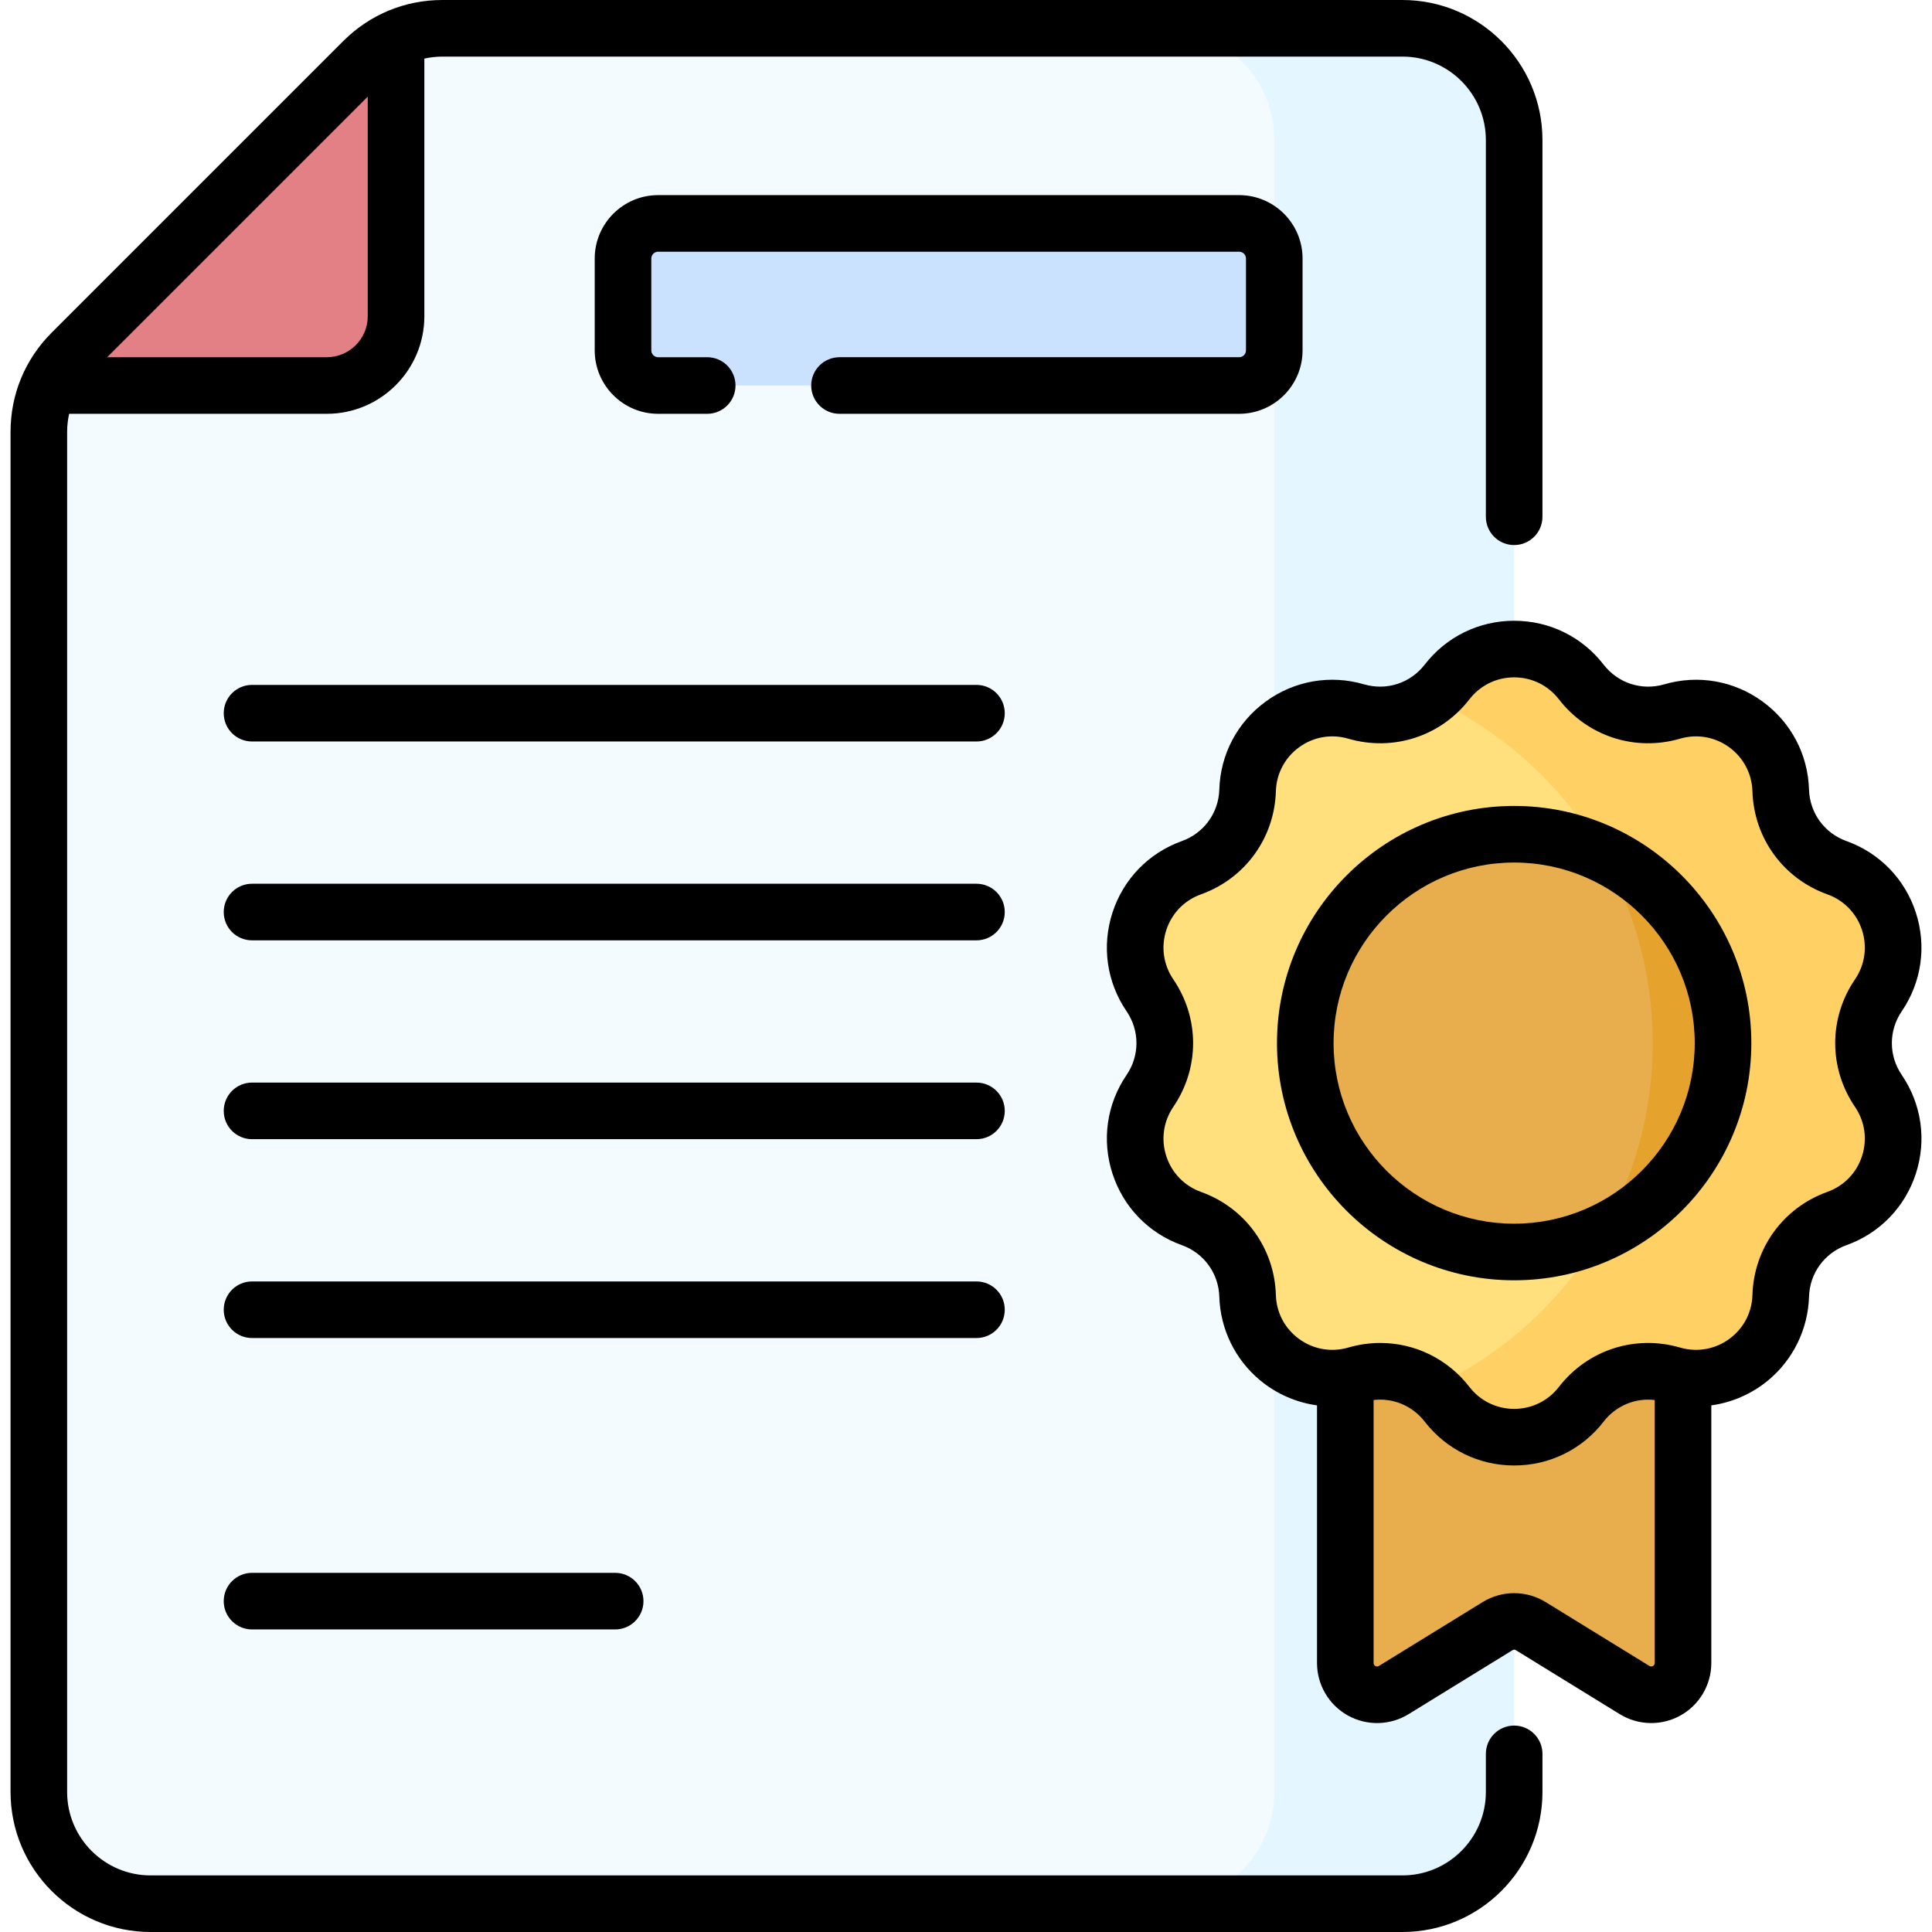
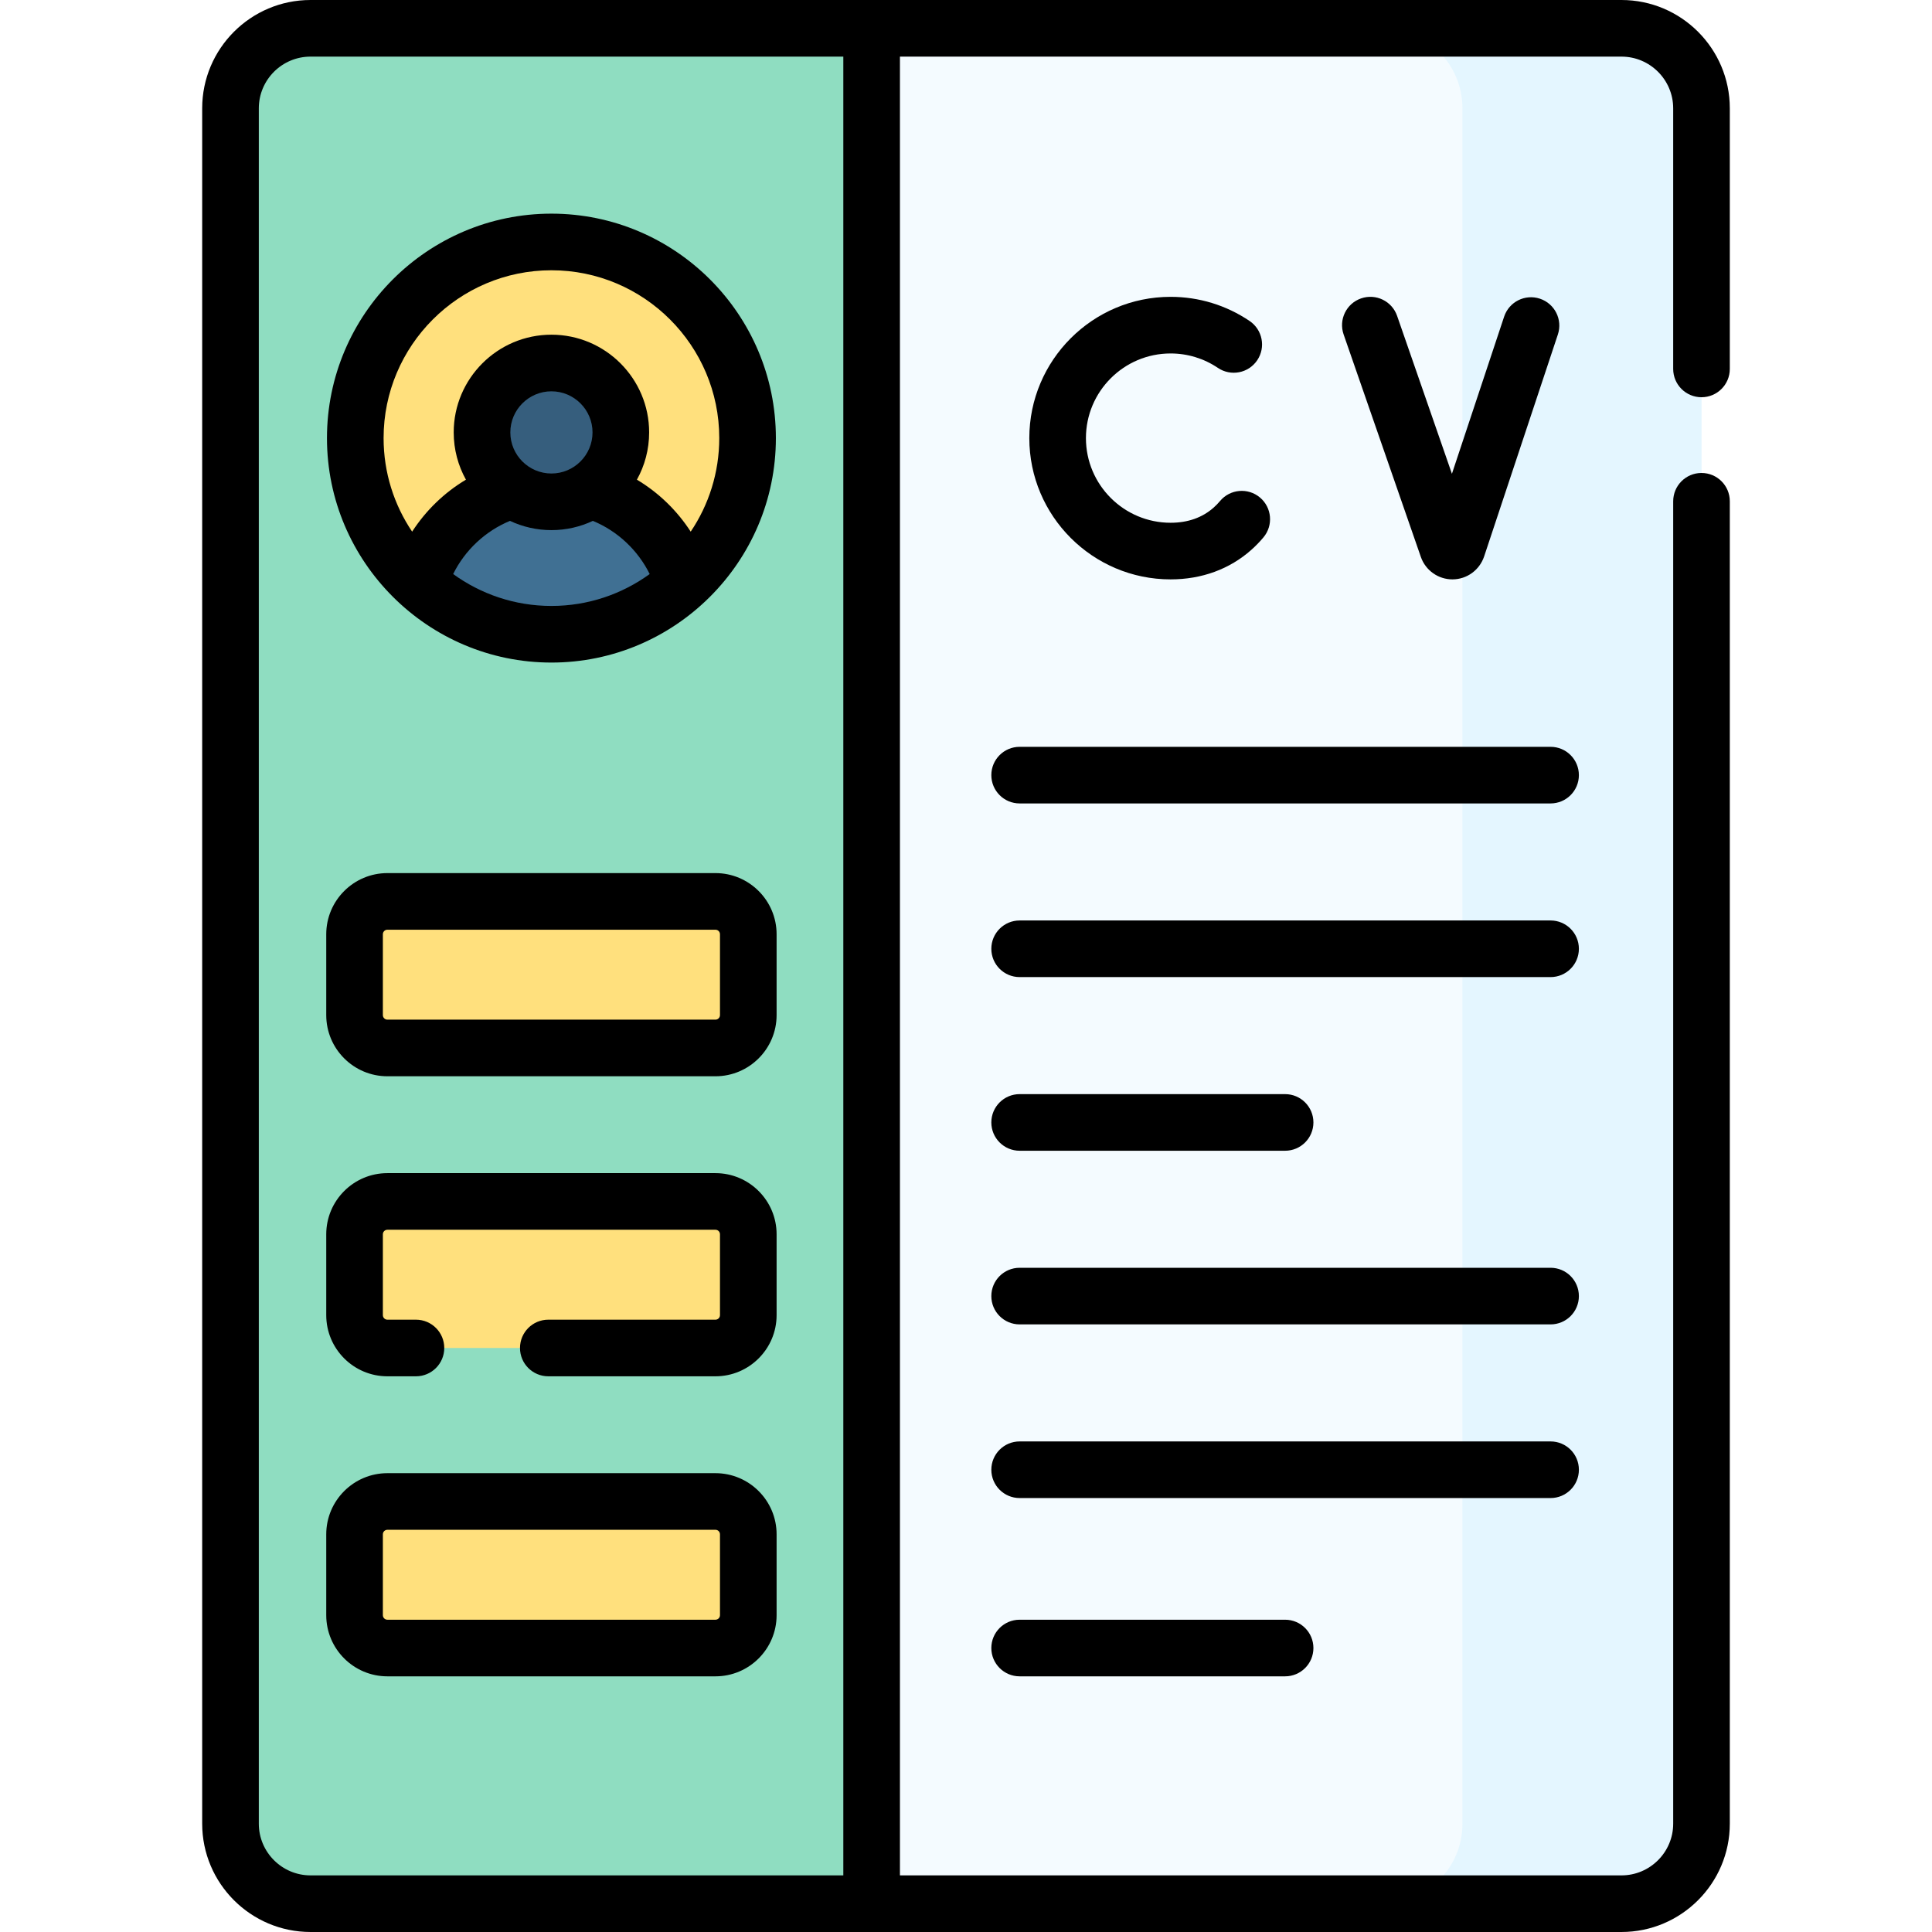
<svg xmlns="http://www.w3.org/2000/svg" id="Capa_1" enable-background="new 0 0 512 512" height="512" viewBox="0 0 512 512" width="512">
  <g>
    <g>
      <g>
        <g>
          <g>
            <g>
              <g>
-                 <path d="m117.222 7.499h254.439c16.351 0 29.606 13.255 29.606 29.606v437.789c0 16.351-13.255 29.606-29.606 29.606h-331.762c-16.351 0-29.606-13.255-29.606-29.606v-360.465c0-7.852 3.119-15.383 8.672-20.935l77.323-77.323c5.552-5.553 13.082-8.672 20.934-8.672z" fill="#f4fbff" />
-                 <path d="m371.661 7.499h-63.573c16.351 0 29.606 13.255 29.606 29.606v437.789c0 16.351-13.255 29.606-29.606 29.606h63.573c16.351 0 29.606-13.255 29.606-29.606v-437.788c.001-16.352-13.255-29.607-29.606-29.607z" fill="#e4f6ff" />
-                 <path d="m18.965 93.494 77.323-77.323c2.532-2.532 5.475-4.557 8.672-6.012v73.651c0 10.137-8.218 18.355-18.355 18.355h-73.652c1.455-3.197 3.48-6.14 6.012-8.671z" fill="#e28086" />
+                 <g>
+                   <g>
+                     <path d="m429.707 504.498h-347.414c-11.714 0-21.209-9.496-21.209-21.209v-454.577c0-11.714 9.496-21.209 21.209-21.209h347.414c11.714 0 21.209 9.496 21.209 21.209v454.576c0 11.714-9.496 21.21-21.209 21.21z" fill="#f4fbff" />
+                   </g>
+                 </g>
              </g>
-             </g>
-           </g>
-         </g>
-         <path d="m328.383 102.165h-153.968c-5.143 0-9.312-4.169-9.312-9.312v-24.334c0-5.143 4.169-9.312 9.312-9.312h153.968c5.143 0 9.312 4.169 9.312 9.312v24.334c0 5.143-4.17 9.312-9.312 9.312z" fill="#cbe2ff" />
-       </g>
-       <path d="m433.184 447.884-27.503-16.931c-2.706-1.666-6.12-1.666-8.826 0l-27.503 16.931c-5.608 3.453-12.83-.582-12.83-7.168v-108.924h89.493v108.923c-.001 6.586-7.223 10.621-12.831 7.169z" fill="#e8ae4d" />
-       <g>
-         <g>
-           <g>
-             <g>
-               <g>
-                 <path d="m419.052 180.732c5.656 7.31 15.21 10.414 24.083 7.825 14.121-4.121 28.33 6.203 28.775 20.906.279 9.239 6.184 17.365 14.884 20.486 13.846 4.967 19.274 21.671 10.991 33.827-5.204 7.639-5.204 17.684 0 25.322 8.282 12.156 2.855 28.861-10.991 33.827-8.7 3.121-14.605 11.247-14.884 20.486-.445 14.703-14.654 25.027-28.775 20.906-8.873-2.589-18.426.515-24.083 7.825-9.002 11.634-26.566 11.634-35.568 0-5.656-7.31-15.21-10.414-24.083-7.825-14.121 4.12-28.33-6.203-28.775-20.906-.279-9.239-6.184-17.365-14.884-20.486-13.846-4.967-19.274-21.671-10.991-33.827 5.204-7.639 5.204-17.684 0-25.322-8.282-12.156-2.855-28.861 10.991-33.827 8.7-3.121 14.605-11.247 14.884-20.486.445-14.703 14.654-25.027 28.775-20.906 8.873 2.589 18.426-.515 24.083-7.825 9.002-11.634 26.565-11.634 35.568 0z" fill="#ffe07d" />
-                 <path d="m497.785 289.099c-5.204-7.639-5.204-17.684 0-25.322 8.283-12.157 2.855-28.861-10.991-33.827-8.7-3.121-14.605-11.247-14.884-20.486-.445-14.703-14.654-25.027-28.775-20.906-8.873 2.589-18.426-.515-24.083-7.825-9.002-11.634-26.566-11.634-35.568 0-1.268 1.638-2.731 3.065-4.339 4.264 34.712 15.813 58.842 50.809 58.842 91.441s-24.13 75.629-58.842 91.441c1.608 1.199 3.072 2.626 4.339 4.264 9.002 11.634 26.566 11.634 35.568 0 5.657-7.31 15.21-10.414 24.083-7.825 14.121 4.121 28.33-6.203 28.775-20.906.28-9.239 6.184-17.365 14.884-20.486 13.846-4.967 19.273-21.671 10.991-33.827z" fill="#ffd064" />
-                 <circle cx="401.268" cy="276.438" fill="#e8ae4d" r="55.355" />
-                 <path d="m456.622 276.438c0-22.261-13.14-41.452-32.087-50.241 8.555 14.778 13.451 31.938 13.451 50.241s-4.897 35.463-13.451 50.241c18.947-8.789 32.087-27.981 32.087-50.241z" fill="#e5a32e" />
-               </g>
+               <path d="m429.707 7.502h-63.348c11.714 0 21.209 9.496 21.209 21.209v454.577c0 11.714-9.496 21.209-21.209 21.209h63.348c11.714 0 21.209-9.496 21.209-21.209v-454.576c0-11.714-9.496-21.21-21.209-21.21z" fill="#e4f6ff" />
+               <path d="m230.992 7.502h-148.699c-11.714 0-21.209 9.496-21.209 21.209v454.577c0 11.714 9.496 21.209 21.209 21.209h148.699z" fill="#8fddc1" />
            </g>
          </g>
        </g>
      </g>
+       <g>
+         <g>
+           <circle cx="146.133" cy="116.103" fill="#ffe07d" r="51.981" />
+           <path d="m146.133 128.365c-16.566 0-30.548 11.034-35.018 26.151 9.239 8.427 21.527 13.567 35.018 13.567 13.49 0 25.779-5.141 35.018-13.567-4.47-15.117-18.451-26.151-35.018-26.151z" fill="#407093" />
+           <circle cx="146.133" cy="114.593" fill="#365e7d" r="18.393" />
+         </g>
+       </g>
+       <g fill="#ffe07d">
+         <path d="m189.603 277.72h-86.94c-4.806 0-8.701-3.896-8.701-8.701v-21.434c0-4.806 3.896-8.701 8.701-8.701h86.94c4.806 0 8.701 3.896 8.701 8.701v21.434c.001 4.805-3.895 8.701-8.701 8.701z" />
+         <path d="m189.603 357.232h-86.94c-4.806 0-8.701-3.896-8.701-8.701v-21.434c0-4.806 3.896-8.701 8.701-8.701h86.94c4.806 0 8.701 3.896 8.701 8.701v21.434c.001 4.805-3.895 8.701-8.701 8.701z" />
+         <path d="m189.603 436.744h-86.94c-4.806 0-8.701-3.896-8.701-8.701v-21.434c0-4.806 3.896-8.701 8.701-8.701h86.94c4.806 0 8.701 3.896 8.701 8.701v21.434c.001 4.806-3.895 8.701-8.701 8.701z" />
+       </g>
    </g>
-     <path d="m18.965 93.494 77.323-77.323c2.532-2.532 5.475-4.557 8.672-6.012v73.651c0 10.137-8.218 18.355-18.355 18.355h-73.652c1.455-3.197 3.48-6.14 6.012-8.671z" fill="#e28086" />
    <g>
-       <path d="m258.773 181.506h-191.984c-4.142 0-7.499 3.358-7.499 7.499 0 4.142 3.357 7.499 7.499 7.499h191.985c4.142 0 7.499-3.358 7.499-7.499s-3.357-7.499-7.5-7.499z" />
-       <path d="m258.773 234.202h-191.984c-4.142 0-7.499 3.358-7.499 7.499s3.357 7.499 7.499 7.499h191.985c4.142 0 7.499-3.358 7.499-7.499s-3.357-7.499-7.5-7.499z" />
-       <path d="m258.773 286.897h-191.984c-4.142 0-7.499 3.358-7.499 7.499s3.357 7.499 7.499 7.499h191.985c4.142 0 7.499-3.358 7.499-7.499s-3.357-7.499-7.5-7.499z" />
-       <path d="m266.273 347.093c0-4.142-3.357-7.499-7.499-7.499h-191.985c-4.142 0-7.499 3.358-7.499 7.499s3.357 7.499 7.499 7.499h191.985c4.142 0 7.499-3.357 7.499-7.499z" />
-       <path d="m66.789 416.821c-4.142 0-7.499 3.358-7.499 7.499s3.357 7.499 7.499 7.499h96.238c4.142 0 7.499-3.358 7.499-7.499s-3.357-7.499-7.499-7.499z" />
-       <path d="m345.194 92.853v-24.334c0-9.27-7.541-16.812-16.812-16.812h-153.967c-9.27 0-16.811 7.542-16.811 16.812v24.334c0 9.27 7.541 16.811 16.811 16.811h13.002c4.142 0 7.499-3.358 7.499-7.499 0-4.142-3.357-7.499-7.499-7.499h-13.002c-.999 0-1.812-.813-1.812-1.812v-24.335c0-.999.813-1.813 1.812-1.813h153.967c1 0 1.813.813 1.813 1.813v24.334c0 .999-.813 1.812-1.813 1.812h-105.905c-4.142 0-7.499 3.358-7.499 7.499 0 4.142 3.357 7.499 7.499 7.499h105.906c9.27.002 16.811-7.54 16.811-16.81z" />
-       <path d="m401.268 457.296c-4.142 0-7.499 3.358-7.499 7.499v10.099c0 12.189-9.917 22.107-22.108 22.107h-331.762c-12.189 0-22.107-9.917-22.107-22.107v-360.466c0-1.623.19-3.215.529-4.764h68.283c14.256 0 25.854-11.598 25.854-25.854v-68.282c1.549-.339 3.14-.529 4.763-.529h254.439c12.19 0 22.108 9.917 22.108 22.107v99.842c0 4.142 3.357 7.499 7.499 7.499s7.499-3.358 7.499-7.499v-99.843c.001-20.459-16.645-37.105-37.105-37.105h-254.439c-9.911 0-19.23 3.86-26.238 10.868l-77.323 77.323c-7.008 7.008-10.867 16.326-10.867 26.238v360.466c0 20.46 16.645 37.105 37.105 37.105h331.762c20.46 0 37.106-16.646 37.106-37.105v-10.099c0-4.142-3.357-7.5-7.499-7.5zm-303.808-431.692v58.206c0 5.986-4.87 10.856-10.856 10.856h-58.206z" />
-       <path d="m503.982 267.999c5.264-7.727 6.626-17.258 3.737-26.15s-9.594-15.802-18.394-18.958c-5.838-2.094-9.733-7.454-9.919-13.654-.283-9.345-4.784-17.857-12.349-23.353-7.563-5.495-17.051-7.144-26.023-4.526-5.958 1.738-12.255-.31-16.051-5.215-5.721-7.395-14.365-11.636-23.715-11.636-9.349 0-17.994 4.241-23.716 11.636-3.796 4.906-10.097 6.951-16.05 5.215-8.973-2.62-18.46-.969-26.025 4.526-7.564 5.496-12.063 14.007-12.347 23.352-.187 6.2-4.081 11.559-9.92 13.654-8.8 3.156-15.505 10.067-18.393 18.958-2.889 8.892-1.527 18.424 3.737 26.15 3.492 5.127 3.492 11.751 0 16.877-5.264 7.727-6.626 17.258-3.737 26.15 2.888 8.892 9.593 15.802 18.393 18.959 5.839 2.095 9.734 7.454 9.92 13.654.261 8.596 4.2 16.673 10.81 22.158 4.361 3.62 9.6 5.885 15.083 6.642v68.278c0 5.761 3.125 11.086 8.154 13.895 5.023 2.807 11.198 2.682 16.107-.341l27.505-16.932c.448-.277.715-.152.962 0l27.503 16.932c4.907 3.02 11.08 3.15 16.108.34 5.03-2.81 8.154-8.135 8.154-13.895v-68.279c5.481-.756 10.72-3.021 15.081-6.64 6.611-5.485 10.551-13.561 10.812-22.159.186-6.2 4.081-11.56 9.919-13.654 8.801-3.156 15.506-10.067 18.394-18.959 2.889-8.892 1.527-18.423-3.737-26.15-3.496-5.124-3.496-11.748-.003-16.875zm-66.867 173.499-27.504-16.932c-5.113-3.147-11.569-3.152-16.687 0l-27.504 16.931c-.626.381-1.399-.058-1.399-.782v-69.701c5.156-.597 10.268 1.501 13.531 5.718 5.723 7.394 14.367 11.635 23.717 11.635 9.349 0 17.993-4.241 23.714-11.635 3.264-4.218 8.377-6.315 13.532-5.718v69.701c0 .729-.783 1.164-1.4.783zm54.472-148.176c2.632 3.862 3.312 8.625 1.868 13.069s-4.795 7.898-9.194 9.476c-11.682 4.19-19.472 14.913-19.847 27.318-.133 4.361-2.05 8.292-5.397 11.07-3.763 3.123-8.859 4.301-13.781 2.865-11.913-3.476-24.52.62-32.116 10.434-2.859 3.695-7.18 5.815-11.853 5.815-4.672 0-8.993-2.119-11.854-5.815-5.799-7.496-14.52-11.656-23.623-11.656-2.818 0-5.674.399-8.49 1.221-4.97 1.448-10.051.234-13.784-2.865-3.347-2.778-5.264-6.709-5.395-11.069-.376-12.405-8.166-23.128-19.849-27.319-4.398-1.578-7.748-5.031-9.193-9.475-1.444-4.444-.764-9.208 1.868-13.07 6.987-10.257 6.987-23.51 0-33.767-2.632-3.862-3.312-8.626-1.868-13.071 1.444-4.444 4.795-7.898 9.193-9.475 11.683-4.191 19.473-14.914 19.849-27.319.141-4.671 2.389-8.925 6.17-11.671 3.779-2.747 8.519-3.571 13.008-2.263 11.91 3.477 24.52-.62 32.114-10.434 2.86-3.696 7.18-5.816 11.854-5.816 4.673 0 8.993 2.119 11.853 5.815 7.595 9.815 20.199 13.911 32.115 10.435 4.486-1.31 9.226-.485 13.007 2.262 3.781 2.746 6.031 7.001 6.171 11.671.376 12.405 8.166 23.129 19.848 27.319 4.399 1.577 7.749 5.031 9.194 9.475 1.444 4.444.764 9.209-1.868 13.07-6.989 10.258-6.989 23.513 0 33.77z" />
-       <path d="m401.268 213.583c-34.658 0-62.854 28.196-62.854 62.854s28.196 62.854 62.854 62.854c34.657 0 62.853-28.196 62.853-62.854s-28.196-62.854-62.853-62.854zm0 110.71c-26.388 0-47.856-21.468-47.856-47.855s21.468-47.856 47.856-47.856 47.855 21.468 47.855 47.856-21.468 47.855-47.855 47.855z" />
+       <path d="m310.217 93.67c4.497 0 8.832 1.323 12.538 3.826 3.434 2.318 8.097 1.416 10.416-2.017 2.32-3.434 1.416-8.097-2.017-10.416-6.195-4.185-13.436-6.398-20.937-6.398-20.643 0-37.438 16.795-37.438 37.438s16.795 37.439 37.438 37.439c8.251 0 15.658-2.713 21.42-7.844 1.131-1.007 2.203-2.114 3.189-3.289 2.662-3.176 2.245-7.908-.93-10.57-3.175-2.663-7.908-2.245-10.569.93-.519.619-1.081 1.2-1.67 1.724-3.013 2.683-6.862 4.044-11.44 4.044-12.37 0-22.434-10.064-22.434-22.434 0-12.369 10.064-22.433 22.434-22.433z" />
+       <path d="m384.903 153.541h.06c3.765-.025 7.11-2.437 8.339-6.053l19.549-58.846c1.306-3.932-.823-8.178-4.755-9.485-3.933-1.308-8.179.822-9.485 4.754l-13.836 41.649-14.528-41.853c-1.359-3.915-5.634-5.988-9.548-4.627-3.914 1.359-5.986 5.633-4.627 9.547l20.488 59.023c1.254 3.531 4.602 5.891 8.343 5.891z" />
+       <path d="m410.919 243.935h-140.705c-4.143 0-7.502 3.359-7.502 7.502s3.359 7.502 7.502 7.502h140.705c4.143 0 7.502-3.359 7.502-7.502s-3.358-7.502-7.502-7.502z" />
+       <path d="m270.214 304.959h70.353c4.143 0 7.502-3.358 7.502-7.502s-3.359-7.502-7.502-7.502h-70.353c-4.143 0-7.502 3.358-7.502 7.502s3.359 7.502 7.502 7.502z" />
+       <path d="m410.919 335.974h-140.705c-4.143 0-7.502 3.358-7.502 7.502s3.359 7.502 7.502 7.502h140.705c4.143 0 7.502-3.359 7.502-7.502s-3.358-7.502-7.502-7.502z" />
+       <path d="m418.422 389.496c0-4.144-3.359-7.502-7.502-7.502h-140.706c-4.143 0-7.502 3.358-7.502 7.502s3.359 7.502 7.502 7.502h140.705c4.144.001 7.503-3.358 7.503-7.502z" />
+       <path d="m270.214 429.242c-4.143 0-7.502 3.358-7.502 7.502s3.359 7.502 7.502 7.502h70.353c4.143 0 7.502-3.359 7.502-7.502s-3.359-7.502-7.502-7.502z" />
+       <path d="m410.919 197.915h-140.705c-4.143 0-7.502 3.359-7.502 7.502s3.359 7.502 7.502 7.502h140.705c4.143 0 7.502-3.359 7.502-7.502s-3.358-7.502-7.502-7.502z" />
+       <path d="m450.916 105.271c4.143 0 7.502-3.359 7.502-7.502v-69.058c.001-15.831-12.879-28.711-28.711-28.711h-347.414c-15.832 0-28.712 12.88-28.712 28.711v454.577c0 15.831 12.88 28.711 28.712 28.711h347.413c15.832 0 28.712-12.88 28.712-28.711v-350.445c0-4.144-3.359-7.502-7.502-7.502s-7.502 3.359-7.502 7.502v350.446c0 7.558-6.149 13.707-13.707 13.707h-191.213v-481.991h191.212c7.558 0 13.707 6.148 13.707 13.707v69.058c.001 4.143 3.36 7.501 7.503 7.501zm-227.427 391.724h-141.196c-7.558 0-13.707-6.148-13.707-13.707v-454.577c0-7.558 6.149-13.707 13.707-13.707h141.196z" />
+       <path d="m146.133 175.586c32.697 0 59.483-26.623 59.483-59.483 0-32.799-26.684-59.483-59.483-59.483s-59.483 26.684-59.483 59.483c0 32.82 26.746 59.483 59.483 59.483zm0-15.005c-9.72 0-18.714-3.143-26.04-8.453 3.123-6.322 8.521-11.396 15.059-14.091 3.336 1.569 7.057 2.451 10.981 2.451s7.645-.882 10.981-2.451c6.538 2.695 11.936 7.769 15.059 14.091-7.325 5.311-16.32 8.453-26.04 8.453zm-10.89-45.988c0-6.006 4.885-10.891 10.891-10.891 6.005 0 10.891 4.885 10.891 10.891 0 6.005-4.885 10.89-10.891 10.89s-10.891-4.885-10.891-10.89zm10.89-42.968c24.526 0 44.478 19.953 44.478 44.478 0 9.171-2.791 17.702-7.567 24.79-3.639-5.618-8.499-10.333-14.256-13.774 2.062-3.715 3.241-7.985 3.241-12.526 0-14.279-11.617-25.896-25.896-25.896s-25.896 11.617-25.896 25.896c0 4.542 1.179 8.811 3.241 12.526-5.758 3.441-10.618 8.156-14.256 13.774-4.776-7.088-7.567-15.619-7.567-24.79 0-24.525 19.953-44.478 44.478-44.478z" />
+       <path d="m102.663 285.222h86.94c8.935 0 16.204-7.269 16.204-16.203v-21.435c0-8.935-7.269-16.203-16.204-16.203h-86.94c-8.935 0-16.204 7.269-16.204 16.203v21.435c0 8.934 7.269 16.203 16.204 16.203zm-1.199-37.638c0-.661.538-1.199 1.199-1.199h86.94c.661 0 1.199.537 1.199 1.199v21.435c0 .661-.538 1.199-1.199 1.199h-86.94c-.661 0-1.199-.537-1.199-1.199z" />
+       <path d="m102.663 364.734h7.57c4.143 0 7.502-3.358 7.502-7.502s-3.359-7.502-7.502-7.502h-7.57c-.661 0-1.199-.537-1.199-1.199v-21.435c0-.661.538-1.199 1.199-1.199h86.94c.661 0 1.199.537 1.199 1.199v21.435c0 .661-.538 1.199-1.199 1.199h-44.297c-4.143 0-7.502 3.359-7.502 7.502s3.359 7.502 7.502 7.502h44.297c8.935 0 16.204-7.269 16.204-16.203v-21.435c0-8.935-7.269-16.203-16.204-16.203h-86.94c-8.935 0-16.204 7.269-16.204 16.203v21.435c0 8.935 7.269 16.203 16.204 16.203z" />
+       <path d="m102.663 444.247h86.94c8.935 0 16.204-7.269 16.204-16.203v-21.435c0-8.935-7.269-16.203-16.204-16.203h-86.94c-8.935 0-16.204 7.269-16.204 16.203v21.435c0 8.934 7.269 16.203 16.204 16.203zm-1.199-37.639c0-.661.538-1.199 1.199-1.199h86.94c.661 0 1.199.537 1.199 1.199v21.435c0 .661-.538 1.199-1.199 1.199h-86.94c-.661 0-1.199-.537-1.199-1.199z" />
    </g>
  </g>
</svg>
